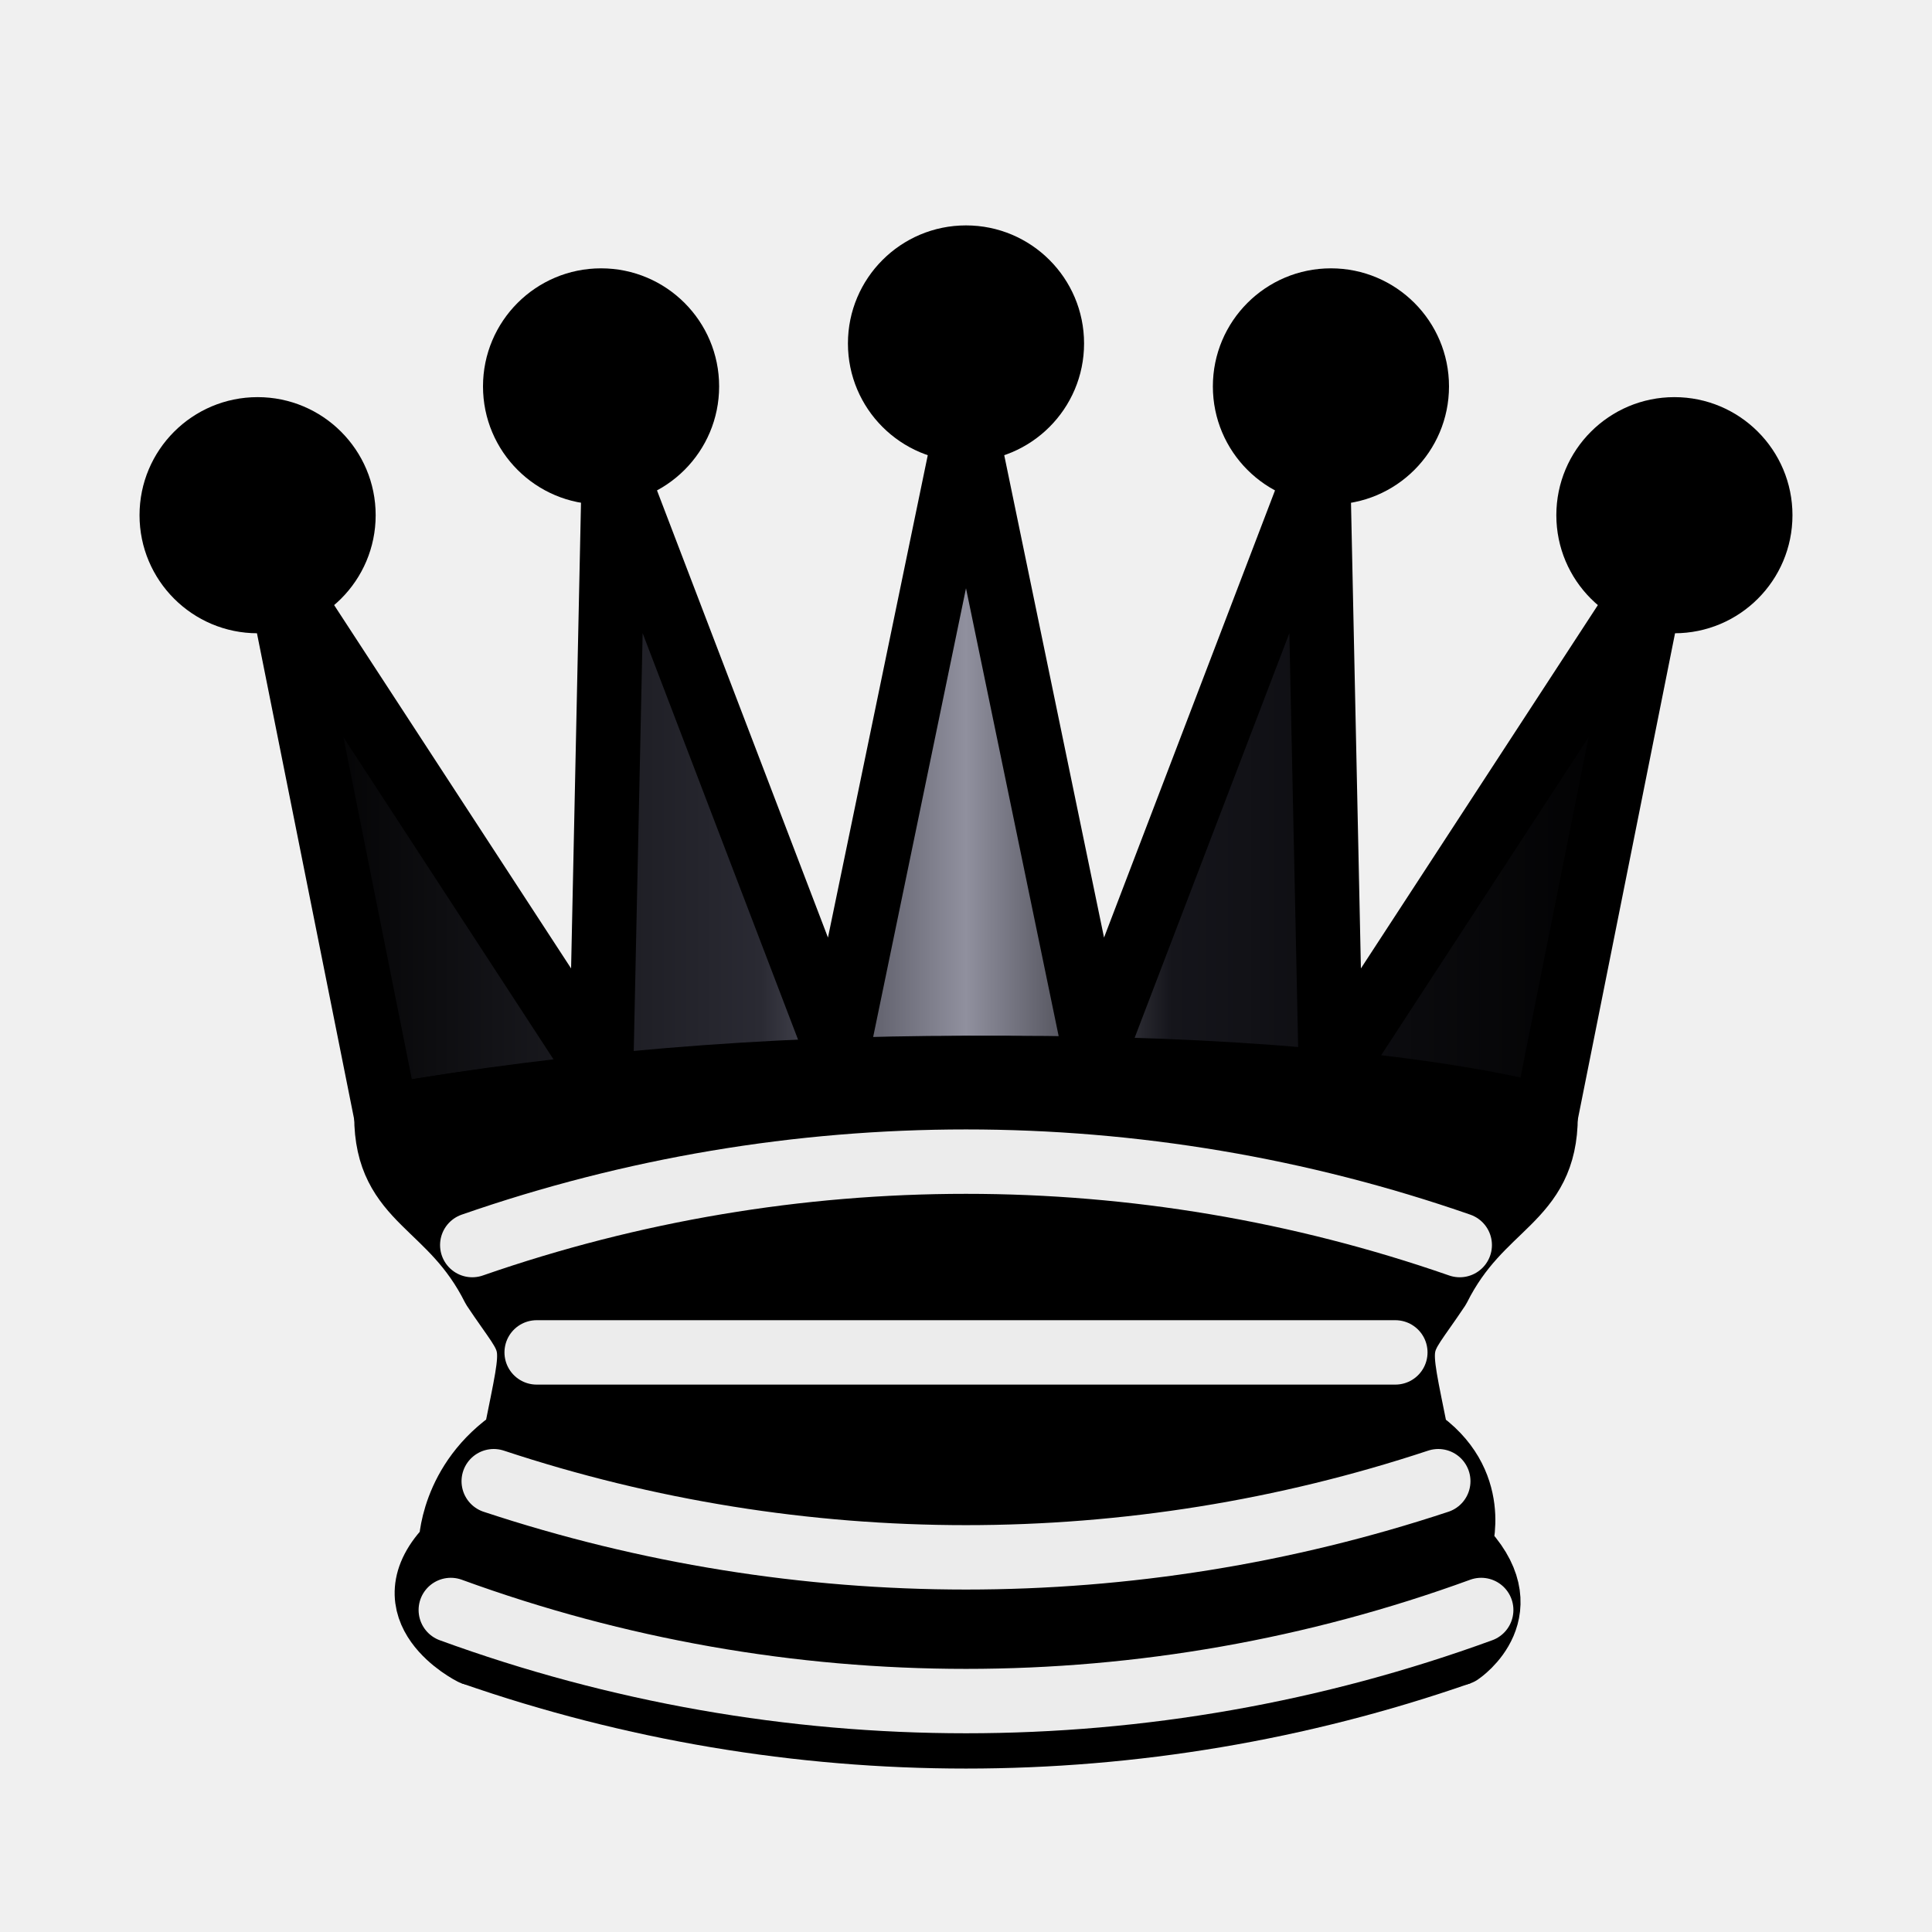
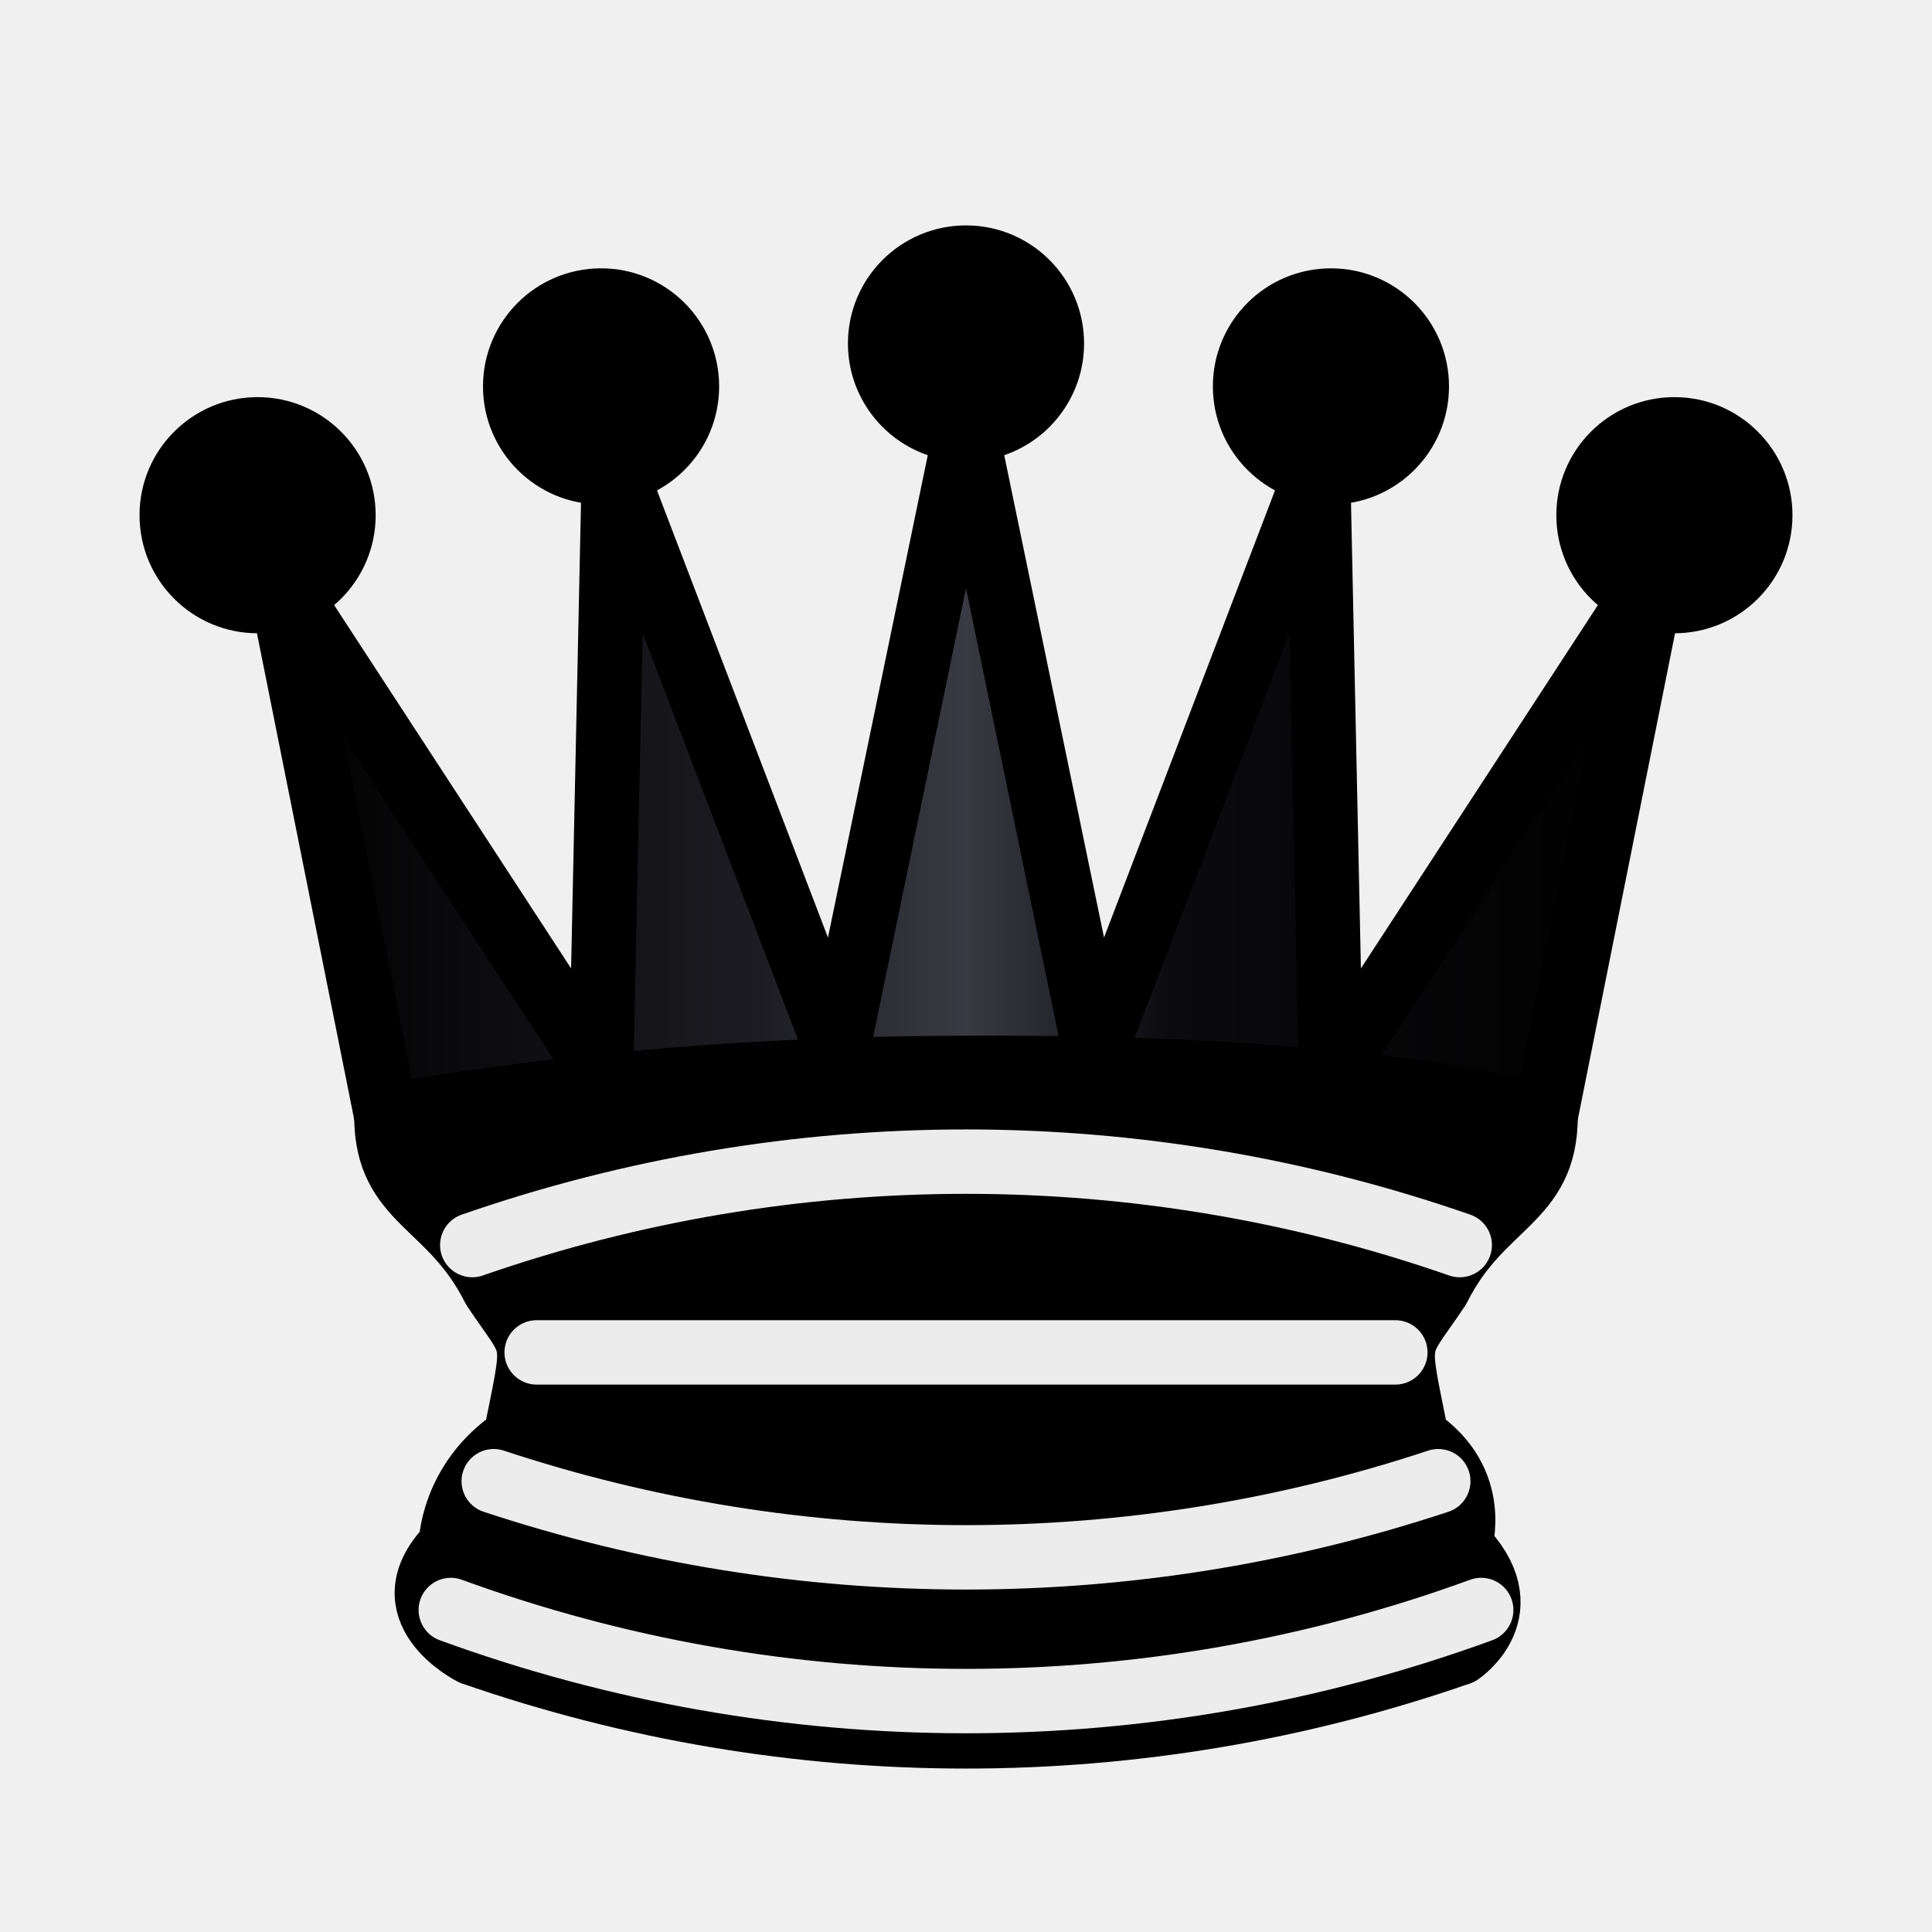
<svg xmlns="http://www.w3.org/2000/svg" viewBox="0 0 45 45">
  <defs>
    <linearGradient id="gb" x1="0" y1="0" x2="1" y2="0">
      <stop offset="0" stop-color="#000000" />
-       <stop offset=".35" stop-color="#2a2a33" />
-       <stop offset=".5" stop-color="#90909e" />
-       <stop offset=".65" stop-color="#15151b" />
+       <stop offset=".35" stop-color="#1c1c22" />
+       <stop offset=".5" stop-color="#3a3a44" />
+       <stop offset=".65" stop-color="#0b0b0e" />
      <stop offset="1" stop-color="#000000" />
    </linearGradient>
    <filter id="soft" x="-40%" y="-40%" width="180%" height="180%">
      <feGaussianBlur stdDeviation="1.6" />
    </filter>
    <clipPath id="cl">
      <path d="M9 26c8.5-1.5 21-1.5 27 0l2.5-12.5L31 25l-.3-14.1-5.2 13.6-3-14.5-3 14.5-5.2-13.6L14 25 6.5 13.5z" />
    </clipPath>
  </defs>
  <g fill-rule="evenodd" stroke="#000" stroke-linecap="round" stroke-linejoin="round" stroke-width="1.5">
    <g stroke="none">
      <circle cx="6" cy="12" r="2.75" />
      <circle cx="14" cy="9" r="2.75" />
      <circle cx="22.5" cy="8" r="2.75" />
      <circle cx="31" cy="9" r="2.75" />
      <circle cx="39" cy="12" r="2.75" />
      <g clip-path="url(#cl)">
-         <ellipse cx="15" cy="13" rx="4.5" ry="13" fill="#ffffff" opacity="0.32" filter="url(#soft)" />
+         <ellipse cx="15" cy="13" rx="4.5" ry="13" fill="#ffffff" opacity="0.14" filter="url(#soft)" />
      </g>
    </g>
    <path fill="url(#gb)" stroke-linecap="butt" d="M9 26c8.5-1.5 21-1.5 27 0l2.5-12.5L31 25l-.3-14.1-5.2 13.6-3-14.5-3 14.5-5.2-13.6L14 25 6.5 13.5z" />
    <path stroke-linecap="butt" d="M9 26c0 2 1.5 2 2.5 4 1 1.5 1 1 .5 3.5-1.5 1-1.5 2.5-1.5 2.5-1.5 1.5.5 2.5.5 2.5 6.5 1 16.5 1 23 0 0 0 1.5-1 0-2.5 0 0 .5-1.5-1-2.5-.5-2.5-.5-2 .5-3.5 1-2 2.5-2 2.5-4-8.5-1.5-18.5-1.5-27 0z" />
    <path fill="none" stroke-linecap="butt" d="M11 38.5a35 35 1 0 0 23 0" />
    <path fill="none" stroke="#ececec" d="M11 29a35 35 1 0 1 23 0m-21.5 2.5h20m-21 3a35 35 1 0 0 22 0m-23 3a35 35 1 0 0 24 0" />
  </g>
</svg>
